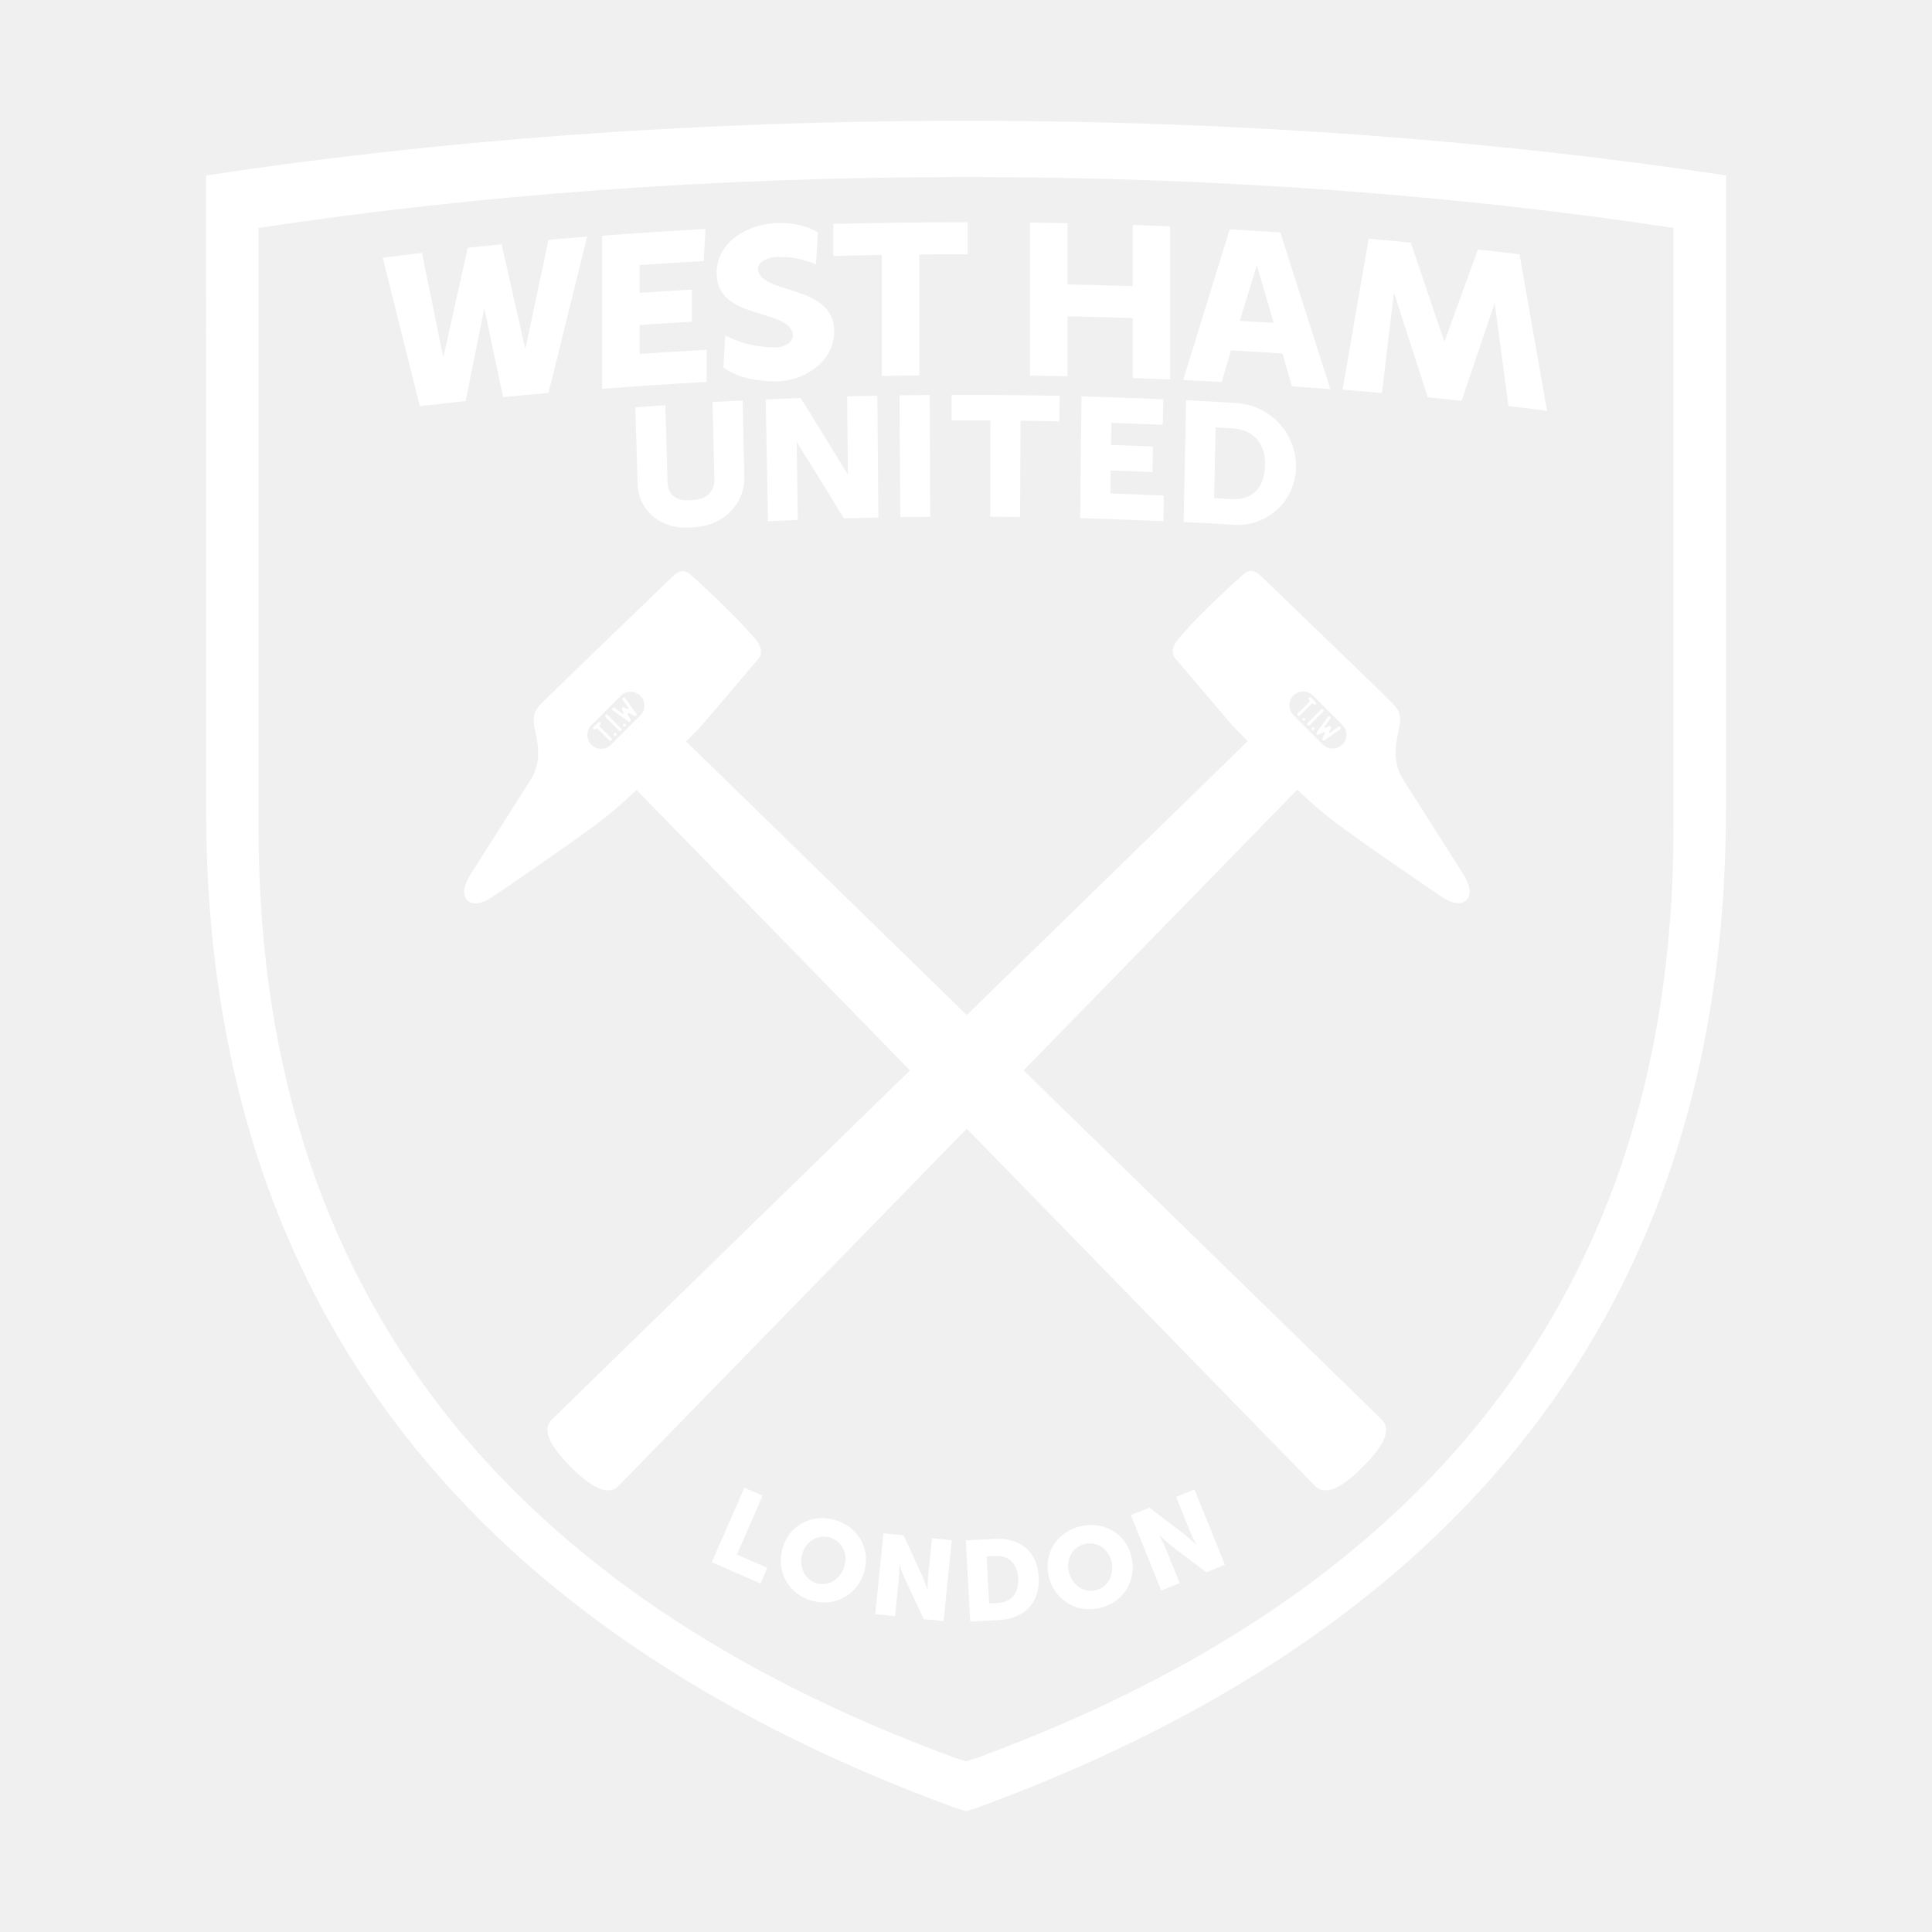
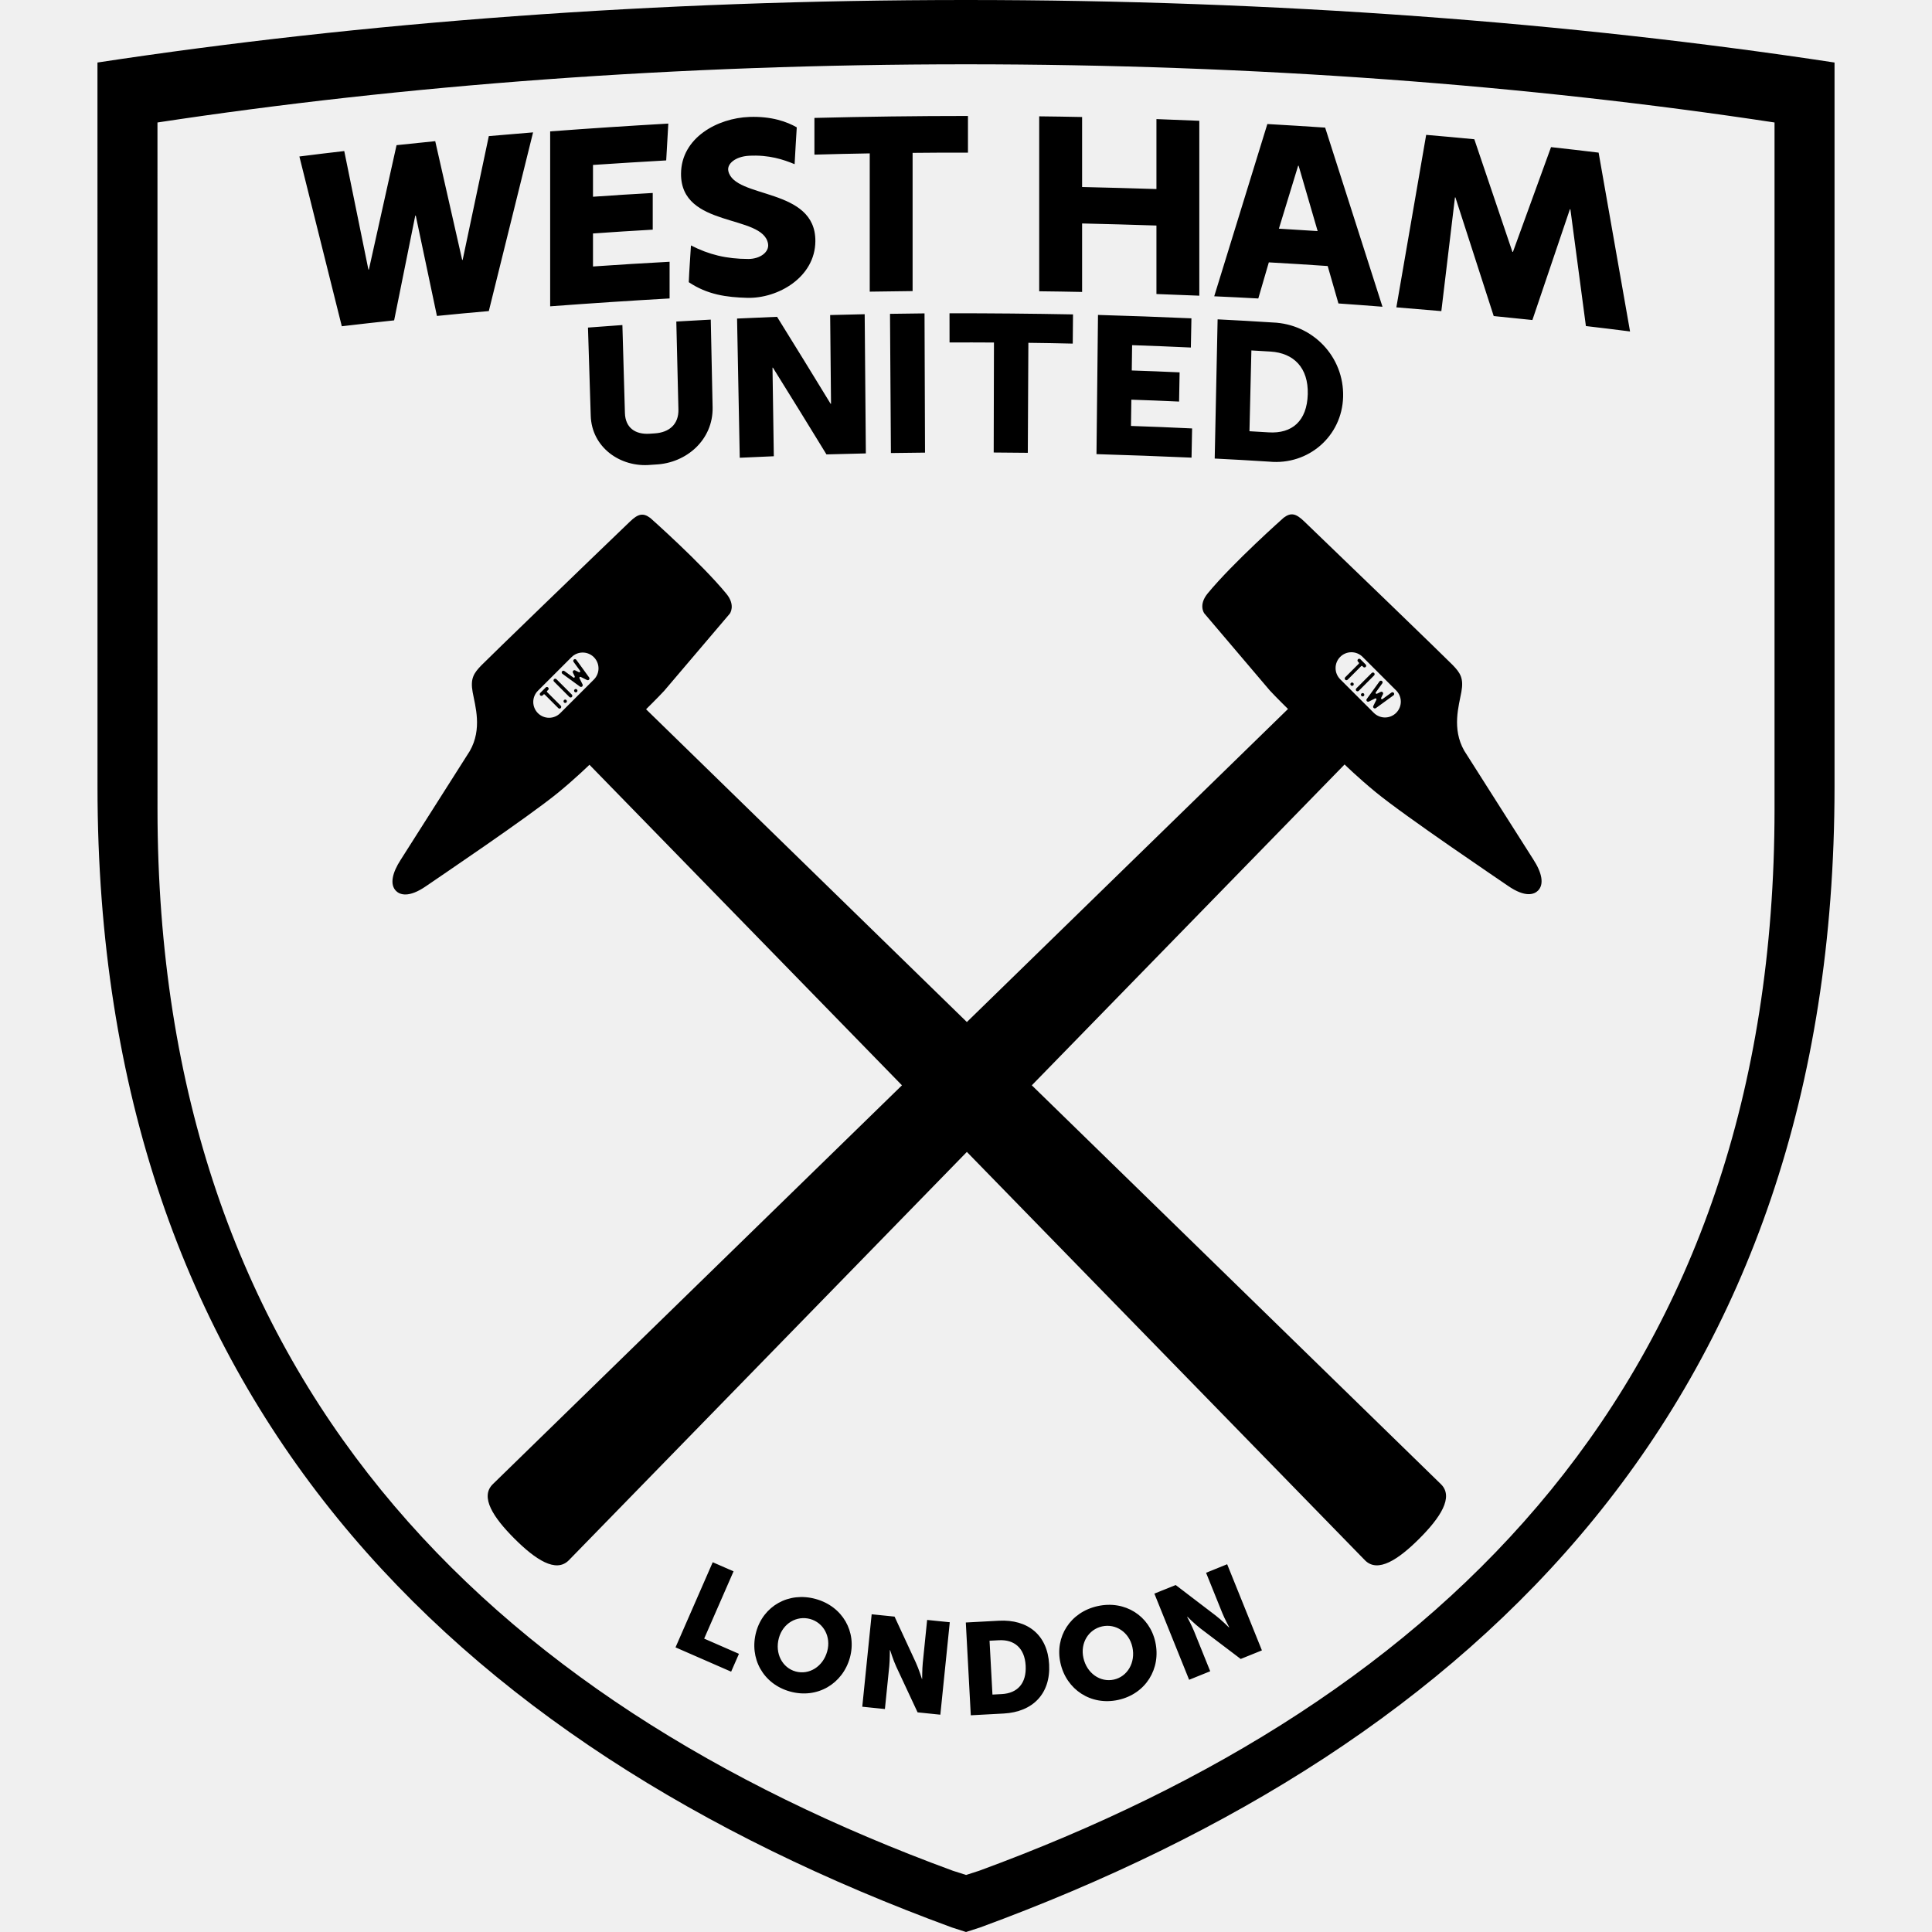
- <svg xmlns="http://www.w3.org/2000/svg" width="1200" height="1200" viewBox="0 0 1200 1200" fill="none">
-   <path d="M765.136 450.267C768.515 453.934 774.991 460.295 774.991 460.295L775.007 460.311L600.475 630.452L426.111 460.475L426.127 460.46C426.127 460.46 432.603 454.099 435.982 450.432L471.621 408.511C471.621 408.511 474.985 404.03 469.748 397.661C456.002 380.926 428.439 356.518 428.439 356.518C424.462 353.529 421.754 354.263 417.337 358.5C395.523 379.413 340.001 433.077 336.658 436.549C332.458 440.879 330.534 443.79 331.874 451.203C333.228 458.681 337.205 471.108 330.333 483.168L292.813 542.213C288.116 549.417 286.747 555.793 290.292 559.251C292.186 561.109 296.956 563.263 306.645 556.535C311.277 553.322 362.29 518.98 378.55 505.608C388.074 497.777 395.336 490.653 395.336 490.653L395.355 490.634L565.19 664.85L342.759 881.686C335.8 888.652 343.17 899.783 354.581 911.201C366 922.605 377.137 929.982 384.09 923.016L600.477 701.048L816.864 923.016C823.816 929.982 834.953 922.605 846.372 911.201C857.783 899.783 865.153 888.652 858.194 881.686L635.763 664.852L805.759 490.473L805.775 490.488C805.775 490.488 813.044 497.613 822.567 505.444C838.827 518.815 889.84 553.157 894.472 556.37C904.169 563.099 908.924 560.945 910.826 559.086C914.37 555.629 913.001 549.253 908.304 542.049L870.785 483.003C863.912 470.943 867.889 458.516 869.236 451.038C870.583 443.625 868.66 440.714 864.46 436.385C861.117 432.913 805.602 379.249 783.78 358.335C779.371 354.099 776.655 353.364 772.671 356.354C772.671 356.354 745.115 380.762 731.362 397.497C726.132 403.865 729.504 408.346 729.504 408.346L765.136 450.267ZM367.333 462.578C363.969 459.214 363.969 453.774 367.333 450.417L385.589 432.162C388.939 428.798 394.385 428.798 397.749 432.162C401.106 435.519 401.106 440.965 397.749 444.322L379.487 462.578C376.137 465.935 370.69 465.935 367.333 462.578ZM803.368 431.997C806.733 428.64 812.172 428.64 815.529 431.997L833.785 450.253C837.149 453.602 837.149 459.049 833.785 462.413C830.427 465.77 824.981 465.77 821.624 462.413L803.368 444.151C800.012 440.801 800.012 435.355 803.368 431.997ZM812.129 449.132L820.508 440.76C820.875 440.4 821.458 440.393 821.818 440.76C822.179 441.121 822.179 441.704 821.818 442.071L813.447 450.45C813.087 450.81 812.497 450.81 812.129 450.45C811.769 450.082 811.769 449.492 812.129 449.132ZM816.212 451.934C816.572 452.294 816.572 452.877 816.212 453.231C815.859 453.591 815.282 453.598 814.915 453.231C814.562 452.877 814.562 452.294 814.915 451.934C815.275 451.581 815.859 451.581 816.212 451.934ZM810.464 446.188C810.824 446.541 810.824 447.125 810.464 447.485C810.111 447.838 809.527 447.838 809.174 447.485C808.814 447.125 808.821 446.541 809.167 446.188C809.527 445.835 810.111 445.835 810.464 446.188ZM806.091 444.407C805.731 444.047 805.731 443.456 806.091 443.089L813.504 435.676C813.656 435.495 813.648 435.236 813.483 435.063L813.029 434.602C812.662 434.235 812.662 433.651 813.029 433.284C813.389 432.924 813.987 432.924 814.347 433.277L817.215 436.151C817.582 436.526 817.582 437.109 817.215 437.469C816.854 437.829 816.264 437.837 815.896 437.469L815.435 437.008C815.27 436.857 815.025 436.843 814.845 436.965L807.41 444.407C807.042 444.767 806.452 444.767 806.091 444.407ZM817.799 454.898L824.751 445.31C825.046 444.891 825.63 444.798 826.048 445.101C826.459 445.403 826.552 445.987 826.25 446.405L822.727 451.267C822.583 451.455 822.597 451.743 822.777 451.93C822.936 452.089 823.174 452.125 823.368 452.024L825.356 451.037C825.688 450.864 826.07 450.922 826.344 451.131L826.358 451.145C826.379 451.152 826.394 451.174 826.408 451.181C826.415 451.195 826.423 451.203 826.437 451.21C826.444 451.217 826.451 451.224 826.459 451.239C826.473 451.253 826.487 451.267 826.502 451.289C826.502 451.289 826.509 451.296 826.516 451.296C826.725 451.57 826.776 451.959 826.617 452.283L825.623 454.279C825.529 454.466 825.558 454.711 825.716 454.862C825.897 455.05 826.185 455.064 826.387 454.913L831.242 451.39C831.66 451.087 832.243 451.188 832.539 451.599C832.841 452.01 832.748 452.6 832.337 452.896L822.748 459.848C822.381 460.114 821.876 460.071 821.56 459.761C821.545 459.747 821.531 459.74 821.516 459.733C821.516 459.725 821.509 459.718 821.509 459.711C821.257 459.437 821.185 459.026 821.365 458.673L823.036 455.295C823.144 455.1 823.115 454.855 822.957 454.689C822.799 454.538 822.575 454.502 822.381 454.581L818.973 456.282C818.62 456.462 818.21 456.389 817.936 456.138C817.929 456.131 817.922 456.131 817.922 456.123C817.907 456.108 817.886 456.094 817.878 456.08C817.576 455.763 817.533 455.266 817.799 454.898ZM385.786 452.496C386.146 452.856 386.146 453.447 385.786 453.814C385.426 454.175 384.835 454.175 384.468 453.807L376.097 445.436C375.737 445.075 375.729 444.478 376.097 444.125C376.464 443.765 377.047 443.765 377.415 444.125L385.786 452.496ZM388.569 449.73C388.922 450.084 388.929 450.667 388.569 451.027C388.209 451.38 387.625 451.38 387.28 451.027C386.919 450.667 386.919 450.091 387.272 449.73C387.632 449.37 388.216 449.377 388.569 449.73ZM382.823 455.478C383.176 455.831 383.183 456.415 382.823 456.775C382.463 457.128 381.879 457.121 381.526 456.775C381.173 456.415 381.173 455.831 381.526 455.478C381.886 455.118 382.463 455.118 382.823 455.478ZM379.745 458.535C380.112 458.902 380.105 459.486 379.745 459.853C379.377 460.214 378.794 460.214 378.426 459.853L371.02 452.44C370.841 452.289 370.567 452.289 370.401 452.455L369.94 452.916C369.572 453.276 368.989 453.276 368.621 452.916C368.254 452.556 368.254 451.965 368.621 451.598L371.489 448.73C371.856 448.362 372.447 448.362 372.807 448.73C373.168 449.09 373.175 449.681 372.807 450.048L372.346 450.51C372.188 450.675 372.18 450.92 372.303 451.1L379.745 458.535ZM395.187 443.194C395.454 443.561 395.411 444.065 395.101 444.382C395.087 444.397 395.08 444.411 395.065 444.426C395.058 444.426 395.058 444.433 395.051 444.44C394.77 444.685 394.367 444.757 394.013 444.577L390.635 442.905C390.44 442.798 390.188 442.826 390.029 442.992C389.871 443.143 389.842 443.367 389.921 443.561L391.614 446.969C391.795 447.322 391.722 447.739 391.478 448.006C391.47 448.013 391.463 448.02 391.456 448.028C391.448 448.042 391.434 448.057 391.42 448.071C391.103 448.366 390.606 448.417 390.231 448.15L380.65 441.191C380.239 440.895 380.138 440.312 380.448 439.894C380.743 439.483 381.327 439.39 381.745 439.692L386.6 443.222C386.795 443.36 387.083 443.345 387.263 443.165C387.421 443.006 387.457 442.769 387.357 442.574L386.369 440.586C386.204 440.254 386.254 439.872 386.471 439.606C386.471 439.599 386.478 439.584 386.478 439.584C386.492 439.57 386.507 439.555 386.521 439.541C386.528 439.526 386.543 439.519 386.55 439.512C386.557 439.498 386.564 439.49 386.579 439.483C386.593 439.469 386.607 439.455 386.622 439.447L386.636 439.433C386.91 439.224 387.292 439.166 387.623 439.332L389.619 440.319C389.806 440.42 390.044 440.384 390.202 440.226C390.39 440.052 390.397 439.757 390.252 439.556L386.73 434.7C386.427 434.289 386.521 433.706 386.939 433.403C387.356 433.101 387.94 433.194 388.235 433.612L395.187 443.194ZM443.709 297.552C443.328 281.616 442.945 265.673 442.556 249.738C450.049 249.291 453.788 249.082 461.28 248.693C461.619 264.636 461.957 280.579 462.296 296.514C462.569 313.912 448.197 326.671 431.411 327.456C430.31 327.528 429.762 327.564 428.66 327.636C412.191 329.199 396.522 318.148 396.061 300.844C395.556 284.908 395.059 268.973 394.562 253.037C402.033 252.454 405.779 252.173 413.257 251.647C413.711 267.582 414.165 283.518 414.626 299.454C414.849 307.386 420.159 311.24 428.105 310.721C429.207 310.649 429.762 310.613 430.864 310.541C438.81 310.022 443.904 305.491 443.709 297.552ZM526.434 294.479H526.651C526.492 278.392 526.334 262.306 526.175 246.226C533.675 246.017 537.428 245.923 544.928 245.772L545.569 321.43C537.003 321.603 532.724 321.711 524.165 321.963C514.533 306.2 504.829 290.481 495.053 274.805L494.837 274.812C495.074 290.863 495.312 306.906 495.55 322.957C488.137 323.26 484.434 323.418 477.028 323.771C476.546 298.557 476.07 273.342 475.587 248.128C484.283 247.717 488.627 247.53 497.322 247.184C507.098 262.911 516.803 278.673 526.434 294.479ZM577.724 320.992C570.311 321.05 566.601 321.1 559.188 321.215C559.022 295.993 558.864 270.779 558.705 245.557C566.205 245.435 569.958 245.391 577.458 245.327C577.544 270.548 577.638 295.77 577.724 320.992ZM615.053 320.933C615.096 301.006 615.147 281.072 615.19 261.145C605.536 261.095 600.717 261.088 591.063 261.131C591.056 254.777 591.048 251.607 591.041 245.253C613.418 245.238 635.786 245.44 658.163 245.865C658.105 252.212 658.076 255.389 658.026 261.736C648.372 261.52 643.553 261.441 633.899 261.318L633.589 321.098C626.176 321.005 622.466 320.976 615.053 320.933ZM690.271 262.589C690.191 268.093 690.155 270.845 690.083 276.342C700.486 276.702 705.688 276.903 716.091 277.365C715.982 283.712 715.925 286.889 715.81 293.235C705.436 292.774 700.241 292.572 689.86 292.22C689.781 297.933 689.745 300.785 689.665 306.498C702.957 306.952 709.599 307.226 722.876 307.853C722.761 314.2 722.697 317.377 722.581 323.724C705.356 322.967 688.145 322.326 670.92 321.807C671.194 296.585 671.468 271.371 671.742 246.149C688.671 246.653 705.587 247.273 722.509 248.008C722.387 254.355 722.329 257.532 722.214 263.879C709.441 263.28 703.051 263.029 690.271 262.589ZM766.709 250.26C754.729 249.511 748.735 249.172 736.747 248.559C736.221 273.774 735.695 298.989 735.17 324.203C747.02 324.808 752.942 325.147 764.786 325.896C786.045 327.942 804.372 312.107 804.963 290.69C805.561 268.861 788.459 251.074 766.709 250.26ZM764.447 309.982C760.29 309.723 758.215 309.593 754.059 309.356C754.404 294.716 754.75 280.085 755.096 265.446C759.282 265.691 761.371 265.821 765.556 266.08C778.142 266.865 786.146 274.869 785.735 289.256C785.325 303.743 777.271 310.789 764.447 309.982ZM289.199 249.11C277.824 250.334 272.14 250.975 260.771 252.316C253.091 221.561 245.405 190.806 237.718 160.052C247.465 158.82 252.342 158.229 262.097 157.084C266.47 178.559 270.85 200.042 275.223 221.518C275.331 221.511 275.381 221.504 275.489 221.489C280.496 198.954 285.503 176.427 290.517 153.892C298.925 152.992 303.125 152.56 311.532 151.724C316.417 173.235 321.301 194.74 326.178 216.252C326.286 216.244 326.344 216.237 326.444 216.229C331.178 193.81 335.918 171.398 340.658 148.979C350.276 148.129 355.088 147.718 364.713 146.947C356.687 179.316 348.669 211.684 340.658 244.059C329.377 245.061 323.736 245.587 312.461 246.703C308.629 228.527 304.789 210.344 300.956 192.16C300.855 192.168 300.798 192.175 300.69 192.189C296.857 211.158 293.024 230.134 289.199 249.11ZM858.346 244.096C848.57 243.224 843.678 242.813 833.895 242.028C839.298 210.784 844.694 179.539 850.097 148.295C860.565 149.195 865.802 149.671 876.263 150.672C883.179 171.074 890.088 191.484 896.982 211.9C897.09 211.908 897.141 211.915 897.249 211.929C904.15 192.939 911.052 173.949 917.961 154.966C928.306 156.111 933.471 156.709 943.809 157.949C949.508 190.338 955.199 222.735 960.89 255.133C951.302 253.915 946.504 253.332 936.907 252.208C934.098 231.049 931.288 209.898 928.479 188.739C928.37 188.724 928.32 188.724 928.212 188.71C921.411 208.788 914.611 228.859 907.824 248.937C899.417 248.043 895.217 247.611 886.81 246.775C879.879 225.278 872.942 203.788 865.997 182.298C865.889 182.291 865.838 182.284 865.731 182.276C863.267 202.881 860.81 223.485 858.346 244.096ZM438.919 237.199C417.264 238.43 395.63 239.857 374.003 241.478V146.404C395.399 144.798 416.795 143.386 438.214 142.161C437.752 150.165 437.522 154.171 437.061 162.175C423.791 162.931 410.535 163.759 397.272 164.645V181.928C410.254 181.028 416.752 180.617 429.741 179.868V199.816C416.752 200.565 410.254 200.976 397.272 201.877V219.829C411.147 218.864 425.03 218.007 438.919 217.257V237.199ZM517.614 139.095C545.43 138.389 573.238 138.029 601.06 138.022V157.97C589.036 157.941 583.021 157.963 570.99 158.071V233.196C561.668 233.275 557 233.34 547.678 233.499V158.366C535.654 158.568 529.638 158.705 517.614 159.036V139.095ZM663.097 233.678C653.774 233.49 649.113 233.411 639.784 233.296V138.223C649.113 138.338 653.774 138.41 663.097 138.604V176.635C676.575 176.945 690.04 177.319 703.512 177.752V139.721C712.834 140.045 717.495 140.232 726.81 140.636V235.709C717.495 235.306 712.834 235.126 703.512 234.802V197.57C690.04 197.131 676.575 196.756 663.097 196.446V233.678ZM764.585 217.591C777.387 218.312 783.777 218.715 796.564 219.58C798.906 227.721 800.079 231.791 802.421 239.932C811.995 240.601 816.779 240.954 826.353 241.711C815.986 209.256 805.598 176.801 795.195 144.354C782.631 143.511 776.349 143.122 763.785 142.416C754.146 173.617 744.521 204.818 734.903 236.019C744.492 236.459 749.283 236.697 758.864 237.222C761.155 229.363 762.301 225.444 764.585 217.591ZM780.513 165.08C780.621 165.087 780.672 165.087 780.779 165.095C784.223 176.931 787.674 188.768 791.11 200.597C782.689 200.042 778.474 199.783 770.045 199.286C773.532 187.889 777.019 176.484 780.513 165.08ZM445.122 169.385C445.252 149.869 464.926 139.178 482.288 138.558C494.413 138.126 502.734 141.181 508.014 144.214C507.481 153.421 507.337 154.768 506.854 164.22C500.853 161.749 492.965 159.033 481.993 159.66C474.81 160.07 470.005 163.946 470.826 167.887C474.046 183.261 518.395 176.568 518.143 206.134C517.977 225.7 497.849 237.306 481.114 236.874C469.847 236.578 459.422 235.123 449.329 228.359C449.646 220.91 450.042 216.587 450.511 208.374C460.294 213.395 469.724 215.722 481.697 215.744C488.116 215.751 493.195 211.969 492.424 207.459C489.665 191.178 444.92 199.174 445.122 169.385ZM457.705 965.554L476.602 973.81L472.359 983.521L442.137 970.316L462.352 924.044L473.677 928.993L457.705 965.554ZM518.264 943.995C503.56 939.961 489.808 947.9 485.975 961.854C482.042 976.155 489.735 990.275 504.446 994.317C519.15 998.358 532.975 990.145 536.909 975.845C540.741 961.891 532.975 948.037 518.264 943.995ZM524.582 972.459C522.298 980.773 514.72 985.427 507.436 983.424C500.153 981.421 496.018 973.547 498.294 965.241C500.484 957.273 507.991 952.893 515.275 954.895C522.558 956.898 526.772 964.498 524.582 972.459ZM578.881 955.404L591.178 956.657L586.064 1006.89L573.694 1005.63L562.095 980.812C560.467 977.311 558.752 971.814 558.752 971.814L558.616 971.8C558.616 971.8 558.623 977.268 558.299 980.423L555.921 1003.82L543.624 1002.57L548.738 952.334L561.173 953.602L572.699 978.486C574.328 981.987 576.042 987.484 576.042 987.484L576.179 987.498C576.179 987.498 576.172 982.03 576.489 978.867L578.881 955.404ZM617.806 955.823L599.89 956.788L602.606 1007.22L620.522 1006.25C636.386 1005.39 646.032 995.395 645.182 979.531C644.325 963.66 633.67 954.972 617.806 955.823ZM619.456 995.697L614.377 995.971L612.8 966.7L617.879 966.427C626.199 965.98 631.898 970.627 632.417 980.216C632.935 989.877 627.993 995.236 619.456 995.697ZM671.567 947.877C656.669 951.155 648.197 964.591 651.302 978.733C654.493 993.213 667.879 1002.13 682.777 998.854C697.675 995.576 706.082 981.867 702.898 967.379C699.793 953.244 686.465 944.599 671.567 947.877ZM680.349 987.817C672.972 989.438 665.638 984.402 663.794 975.981C662.015 967.912 666.611 960.542 673.995 958.914C681.372 957.293 688.641 962.055 690.413 970.131C692.265 978.545 687.726 986.196 680.349 987.817ZM741.927 925.139L760.817 971.959L749.297 976.606L727.462 960.058C724.393 957.723 720.315 953.653 720.315 953.653L720.178 953.711C720.178 953.711 722.743 958.538 723.932 961.484L732.728 983.291L721.266 987.916L702.377 941.096L713.968 936.421L735.753 953.055C738.83 955.396 742.908 959.46 742.908 959.46L743.037 959.409C743.037 959.409 740.48 954.575 739.291 951.629L730.466 929.764L741.927 925.139ZM599.971 75C431.314 75 271.382 87.175 127.982 108.982L127.997 502.848C128.084 835.76 321.119 1022.98 592.291 1122.52L599.999 1124.99L600.028 1125L607.722 1122.52C878.909 1022.98 1071.92 835.76 1072.02 502.848V108.982C928.617 87.175 768.627 75 599.971 75ZM1039.42 514.829C1039.32 824.745 859.645 999.035 607.189 1091.7L600.029 1094.01L600 1094L592.824 1091.7C340.383 999.035 160.682 824.745 160.596 514.829L160.589 141.574C294.075 121.28 442.963 109.947 599.971 109.947C756.979 109.947 905.925 121.28 1039.42 141.574L1039.42 514.829Z" fill="white" />
+ <svg xmlns="http://www.w3.org/2000/svg" viewBox="0 0 512 512">
+   <path fill="currentColor" d="M336.52 182.99c1.65 1.79 4.81 4.89 4.81 4.89h.01l-85.11 82.97-85.02-82.89h.01s3.15-3.1 4.8-4.89l17.38-20.44s1.64-2.19-.91-5.29c-6.71-8.16-20.15-20.07-20.15-20.07-1.94-1.45-3.26-1.1-5.41.97-10.64 10.2-37.71 36.37-39.34 38.06-2.05 2.11-2.99 3.53-2.33 7.14.66 3.65 2.6 9.71-.76 15.59l-18.29 28.79c-2.29 3.51-2.96 6.62-1.23 8.31.92.91 3.25 1.96 7.97-1.32 2.26-1.57 27.14-18.32 35.07-24.84 4.64-3.82 8.18-7.29 8.18-7.29l.01-.01 82.82 84.95-108.47 105.74c-3.39 3.39.2 8.82 5.77 14.39 5.57 5.56 11 9.16 14.39 5.76l105.51-108.24 105.52 108.24c3.39 3.4 8.82-.2 14.39-5.76 5.56-5.57 9.15-11 5.76-14.39L273.44 287.62l82.89-85.03.01.01s3.54 3.47 8.19 7.29c7.93 6.52 32.8 23.27 35.06 24.84 4.73 3.28 7.05 2.23 7.97 1.32 1.73-1.69 1.06-4.8-1.23-8.31l-18.29-28.79c-3.35-5.88-1.41-11.94-.76-15.59.66-3.61-.28-5.03-2.32-7.14-1.63-1.69-28.71-27.86-39.35-38.06-2.15-2.07-3.47-2.42-5.41-.97 0 0-13.44 11.91-20.15 20.07-2.55 3.1-.9 5.29-.9 5.29zm-193.97 6a4.19 4.19 0 0 1 0-5.93l8.9-8.9a4.19 4.19 0 0 1 5.93 0 4.19 4.19 0 0 1 0 5.93l-8.91 8.9a4.18 4.18 0 0 1-5.92 0m212.62-14.91a4.19 4.19 0 0 1 5.93 0l8.9 8.9a4.19 4.19 0 0 1 0 5.93 4.19 4.19 0 0 1-5.93 0l-8.9-8.9a4.19 4.19 0 0 1 0-5.93m4.27 8.35 4.08-4.08c.18-.17.47-.18.64 0 .18.18.18.46 0 .64l-4.08 4.09c-.18.17-.46.17-.64 0a.46.46 0 0 1 0-.65m1.99 1.37c.17.18.17.46 0 .63-.17.18-.45.18-.63 0a.43.43 0 0 1 0-.63c.17-.17.46-.17.63 0m-2.8-2.8c.17.17.17.46 0 .63-.18.17-.46.17-.63 0a.44.44 0 0 1-.01-.63c.18-.17.46-.17.64 0m-2.14-.87a.47.47 0 0 1 0-.64l3.62-3.62c.07-.09.07-.21-.01-.3l-.22-.22a.45.45 0 0 1 0-.64c.17-.18.46-.18.64-.01l1.4 1.4c.18.19.18.47 0 .65-.18.17-.47.18-.65 0l-.22-.23a.24.24 0 0 0-.29-.02l-3.62 3.63c-.18.18-.47.18-.65 0m5.71 5.12 3.39-4.68c.15-.2.43-.25.63-.1.21.15.25.43.1.63l-1.71 2.37c-.07.1-.07.24.02.33.08.08.19.09.29.04l.97-.48a.46.46 0 0 1 .48.05l.01.01c.01 0 .01.01.02.01 0 .01.01.01.01.02.01 0 .01 0 .02.01 0 .01.01.01.02.03.1.13.13.32.05.48l-.48.97a.26.26 0 0 0 .04.29c.09.09.23.1.33.02l2.37-1.72c.2-.14.49-.09.63.11.15.2.1.48-.1.63l-4.67 3.39c-.18.13-.43.11-.58-.04-.01-.01-.02-.01-.03-.02v-.01a.44.44 0 0 1-.07-.5l.82-1.65c.05-.1.03-.22-.04-.3a.27.27 0 0 0-.28-.05l-1.67.83c-.17.09-.37.05-.5-.07 0 0-.01 0-.01-.01 0 0-.02-.01-.02-.02a.44.44 0 0 1-.04-.57m-210.66-1.18c.18.18.18.47 0 .65-.17.17-.46.17-.64-.01l-4.08-4.08a.45.45 0 0 1 0-.64c.18-.17.46-.17.64 0zm1.36-1.34c.17.17.18.45 0 .63-.17.17-.46.17-.63 0a.45.45 0 0 1 0-.63c.17-.18.46-.18.63 0m-2.8 2.8c.17.17.18.46 0 .63s-.46.17-.63 0a.45.45 0 0 1 0-.63c.17-.18.45-.18.63 0m-1.5 1.49c.18.18.17.46 0 .64-.18.18-.46.18-.64 0l-3.62-3.61a.22.22 0 0 0-.3 0l-.22.23c-.18.17-.47.17-.65 0a.47.47 0 0 1 0-.64l1.4-1.4a.46.46 0 1 1 .65.64l-.23.23c-.08.08-.08.2-.02.28zm7.53-7.48c.13.18.11.42-.04.58l-.02.02-.01.01c-.13.12-.33.15-.5.06l-1.65-.81a.26.26 0 0 0-.3.04c-.07.07-.09.18-.05.28l.83 1.66c.08.17.05.37-.07.5 0 .01-.01.01-.01.02l-.02.02c-.15.14-.39.17-.58.04l-4.67-3.4a.45.45 0 0 1-.1-.63c.15-.2.43-.25.63-.1l2.37 1.72c.1.07.24.06.32-.03.08-.07.1-.19.05-.28l-.48-.97a.44.44 0 0 1 .05-.48v-.01l.02-.02.02-.02s0-.01.01-.01c.01-.01.02-.01.02-.02l.01-.01c.13-.1.32-.13.48-.04l.97.48c.09.05.21.03.29-.05.09-.08.09-.23.02-.33L152 175.4c-.14-.2-.1-.49.11-.64.2-.14.49-.1.63.11zm23.66-71.02c-.19-7.77-.37-15.54-.56-23.31 3.65-.22 5.47-.32 9.13-.51.16 7.77.33 15.54.49 23.31.14 8.49-6.87 14.71-15.06 15.09-.53.04-.8.06-1.34.09-8.03.76-15.67-4.63-15.9-13.06-.24-7.77-.48-15.55-.73-23.32 3.65-.28 5.47-.42 9.12-.67.22 7.77.44 15.54.67 23.31.11 3.87 2.7 5.75 6.57 5.49.54-.03.81-.05 1.35-.09 3.87-.25 6.35-2.46 6.26-6.33m40.34-1.5h.1c-.07-7.84-.15-15.69-.23-23.53 3.66-.1 5.49-.14 9.15-.22l.31 36.89c-4.18.09-6.27.14-10.44.26-4.7-7.68-9.43-15.35-14.19-22.99h-.11c.12 7.83.23 15.65.35 23.48-3.62.15-5.42.22-9.03.4-.24-12.3-.47-24.59-.71-36.89 4.24-.2 6.36-.29 10.6-.46 4.77 7.67 9.5 15.35 14.2 23.06m25.01 12.93c-3.62.03-5.43.05-9.04.11l-.24-36.89c3.66-.06 5.49-.08 9.15-.12.04 12.3.09 24.6.13 36.9m18.2-.03c.02-9.72.05-19.44.07-29.15-4.71-.03-7.06-.03-11.77-.01 0-3.1-.01-4.64-.01-7.74q16.36-.01 32.73.3c-.03 3.09-.04 4.64-.07 7.74-4.7-.11-7.05-.15-11.76-.21l-.15 29.15c-3.62-.04-5.43-.06-9.04-.08m36.68-28.45c-.04 2.69-.06 4.03-.09 6.71 5.07.17 7.6.27 12.68.5-.06 3.09-.08 4.64-.14 7.74-5.06-.23-7.59-.33-12.65-.5l-.1 6.96c6.48.22 9.72.36 16.2.66l-.15 7.74c-8.4-.37-16.79-.68-25.19-.93.14-12.3.27-24.6.4-36.89 8.26.24 16.51.54 24.76.9l-.15 7.74c-6.22-.29-9.34-.41-15.57-.63m37.27-6.01c-5.84-.37-8.76-.53-14.61-.83-.26 12.3-.51 24.59-.77 36.89 5.78.29 8.67.46 14.44.82 10.37 1 19.31-6.72 19.59-17.17.29-10.64-8.04-19.31-18.65-19.71m-1.1 29.12c-2.03-.12-3.04-.19-5.07-.3l.51-21.41c2.04.11 3.06.18 5.1.3 6.13.39 10.04 4.29 9.84 11.31-.2 7.06-4.13 10.5-10.38 10.1M104.45 84.9c-5.55.6-8.32.91-13.87 1.56-3.74-14.99-7.49-29.99-11.24-44.99 4.76-.6 7.13-.89 11.89-1.44 2.13 10.47 4.27 20.94 6.4 31.41.05 0 .08 0 .13-.01 2.44-10.99 4.88-21.97 7.33-32.96 4.1-.44 6.15-.65 10.25-1.06l7.14 31.47c.05-.01.08-.01.13-.01 2.31-10.94 4.62-21.86 6.93-32.8 4.69-.41 7.04-.61 11.73-.99l-11.73 47.36c-5.5.48-8.25.74-13.75 1.29l-5.61-26.6c-.05 0-.08.01-.13.01-1.87 9.25-3.74 18.51-5.6 27.76m277.52-2.45c-4.76-.42-7.15-.62-11.92-1 2.64-15.24 5.27-30.47 7.9-45.71 5.11.44 7.66.67 12.76 1.16 3.37 9.95 6.74 19.9 10.1 29.86.06 0 .08 0 .13.01 3.37-9.26 6.73-18.52 10.1-27.78 5.05.56 7.57.85 12.61 1.46 2.78 15.79 5.55 31.59 8.33 47.39-4.68-.6-7.02-.88-11.7-1.43l-4.11-30.95c-.05-.01-.08-.01-.13-.01-3.31 9.79-6.63 19.57-9.94 29.36-4.1-.43-6.15-.64-10.25-1.05-3.38-10.48-6.76-20.96-10.15-31.44-.05 0-.07-.01-.12-.01-1.21 10.05-2.4 20.09-3.61 30.14m-204.52-3.36c-10.56.6-21.11 1.3-31.65 2.09V34.82c10.43-.79 20.87-1.47 31.31-2.07-.23 3.9-.34 5.86-.56 9.76-6.47.37-12.94.77-19.4 1.2v8.43c6.33-.44 9.49-.64 15.83-1v9.72c-6.34.37-9.5.57-15.83 1.01v8.75c6.76-.47 13.53-.89 20.3-1.25zm38.38-47.84c13.56-.34 27.12-.52 40.69-.52v9.73c-5.87-.02-8.8-.01-14.67.05v36.63c-4.54.04-6.82.07-11.36.15V40.65c-5.87.1-8.8.17-14.66.33zm70.94 46.12c-4.55-.09-6.82-.13-11.37-.18V30.83c4.55.05 6.82.09 11.37.18v18.55c6.57.15 13.13.33 19.7.54V31.56c4.55.16 6.82.25 11.36.45v46.35c-4.54-.19-6.81-.28-11.36-.44V59.77c-6.57-.22-13.13-.4-19.7-.55zm49.48-7.84c6.25.35 9.36.55 15.6.97l2.85 9.92c4.67.33 7.01.5 11.67.87-5.05-15.82-10.12-31.65-15.19-47.47-6.13-.41-9.19-.6-15.32-.95-4.7 15.22-9.39 30.43-14.08 45.65 4.68.21 7.01.33 11.68.58 1.12-3.83 1.68-5.74 2.79-9.57m7.77-25.61c.05.01.08.01.13.01 1.68 5.77 3.36 11.55 5.04 17.31-4.11-.27-6.16-.39-10.27-.64q2.55-8.32 5.1-16.68m-163.54 2.1c.06-9.51 9.65-14.73 18.12-15.03 5.91-.21 9.97 1.28 12.55 2.76-.26 4.49-.33 5.15-.57 9.76-2.93-1.21-6.77-2.53-12.12-2.23-3.51.2-5.85 2.09-5.45 4.01 1.57 7.5 23.2 4.24 23.07 18.65-.08 9.54-9.89 15.2-18.05 14.99-5.5-.14-10.58-.85-15.5-4.15.15-3.63.35-5.74.58-9.74 4.77 2.44 9.36 3.58 15.2 3.59 3.13 0 5.61-1.84 5.23-4.04-1.34-7.94-23.16-4.04-23.06-18.57m6.13 388.23 9.22 4.03-2.07 4.73-14.74-6.44 9.86-22.56 5.52 2.41zm29.53-10.51c-7.17-1.97-13.87 1.9-15.74 8.71-1.92 6.97 1.83 13.86 9.01 15.83 7.17 1.97 13.91-2.04 15.83-9.01 1.86-6.81-1.92-13.56-9.1-15.53m3.08 13.88c-1.11 4.05-4.8 6.32-8.36 5.34-3.55-.97-5.56-4.81-4.45-8.86 1.06-3.89 4.72-6.02 8.28-5.05 3.55.98 5.6 4.69 4.53 8.57m26.48-8.32 6 .61-2.5 24.5-6.03-.62-5.65-12.1c-.8-1.71-1.63-4.39-1.63-4.39h-.07s0 2.66-.15 4.2l-1.16 11.41-6-.61 2.49-24.5 6.07.62 5.62 12.14c.79 1.7 1.63 4.38 1.63 4.38l.06.01s0-2.66.16-4.21zm18.98.21-8.73.47 1.32 24.59 8.74-.47c7.73-.42 12.44-5.3 12.02-13.03-.42-7.74-5.61-11.98-13.35-11.56m.81 19.44-2.48.13-.77-14.27 2.48-.13c4.05-.22 6.83 2.04 7.09 6.72.25 4.71-2.16 7.32-6.32 7.55m25.41-23.32c-7.27 1.6-11.4 8.15-9.88 15.05 1.55 7.06 8.08 11.41 15.34 9.81 7.27-1.6 11.37-8.28 9.81-15.35-1.51-6.89-8.01-11.11-15.27-9.51m4.28 19.48c-3.6.79-7.17-1.67-8.07-5.77-.87-3.94 1.37-7.53 4.97-8.33 3.6-.79 7.14 1.53 8.01 5.47.9 4.11-1.31 7.84-4.91 8.63m30.03-30.57 9.21 22.83-5.62 2.27-10.65-8.07c-1.49-1.14-3.48-3.12-3.48-3.12l-.07.03s1.25 2.35 1.83 3.79l4.29 10.63-5.59 2.26-9.21-22.84 5.65-2.27 10.63 8.11c1.5 1.14 3.48 3.12 3.48 3.12l.07-.03s-1.25-2.35-1.83-3.79l-4.3-10.66zM255.99 0C173.75 0 95.76 5.94 25.83 16.57l.01 192.06c.04 162.33 94.17 253.62 226.4 302.16L256 512h.01l3.75-1.21C392 462.25 486.12 370.96 486.17 208.63V16.57C416.24 5.94 338.23 0 255.99 0m214.28 214.47c-.05 151.12-87.66 236.11-210.76 281.29l-3.5 1.13-.01-.01-3.5-1.12C129.41 450.58 41.78 365.59 41.74 214.47l-.01-182.01c65.09-9.89 137.7-15.42 214.26-15.42s149.18 5.53 214.28 15.42z" />
</svg>
